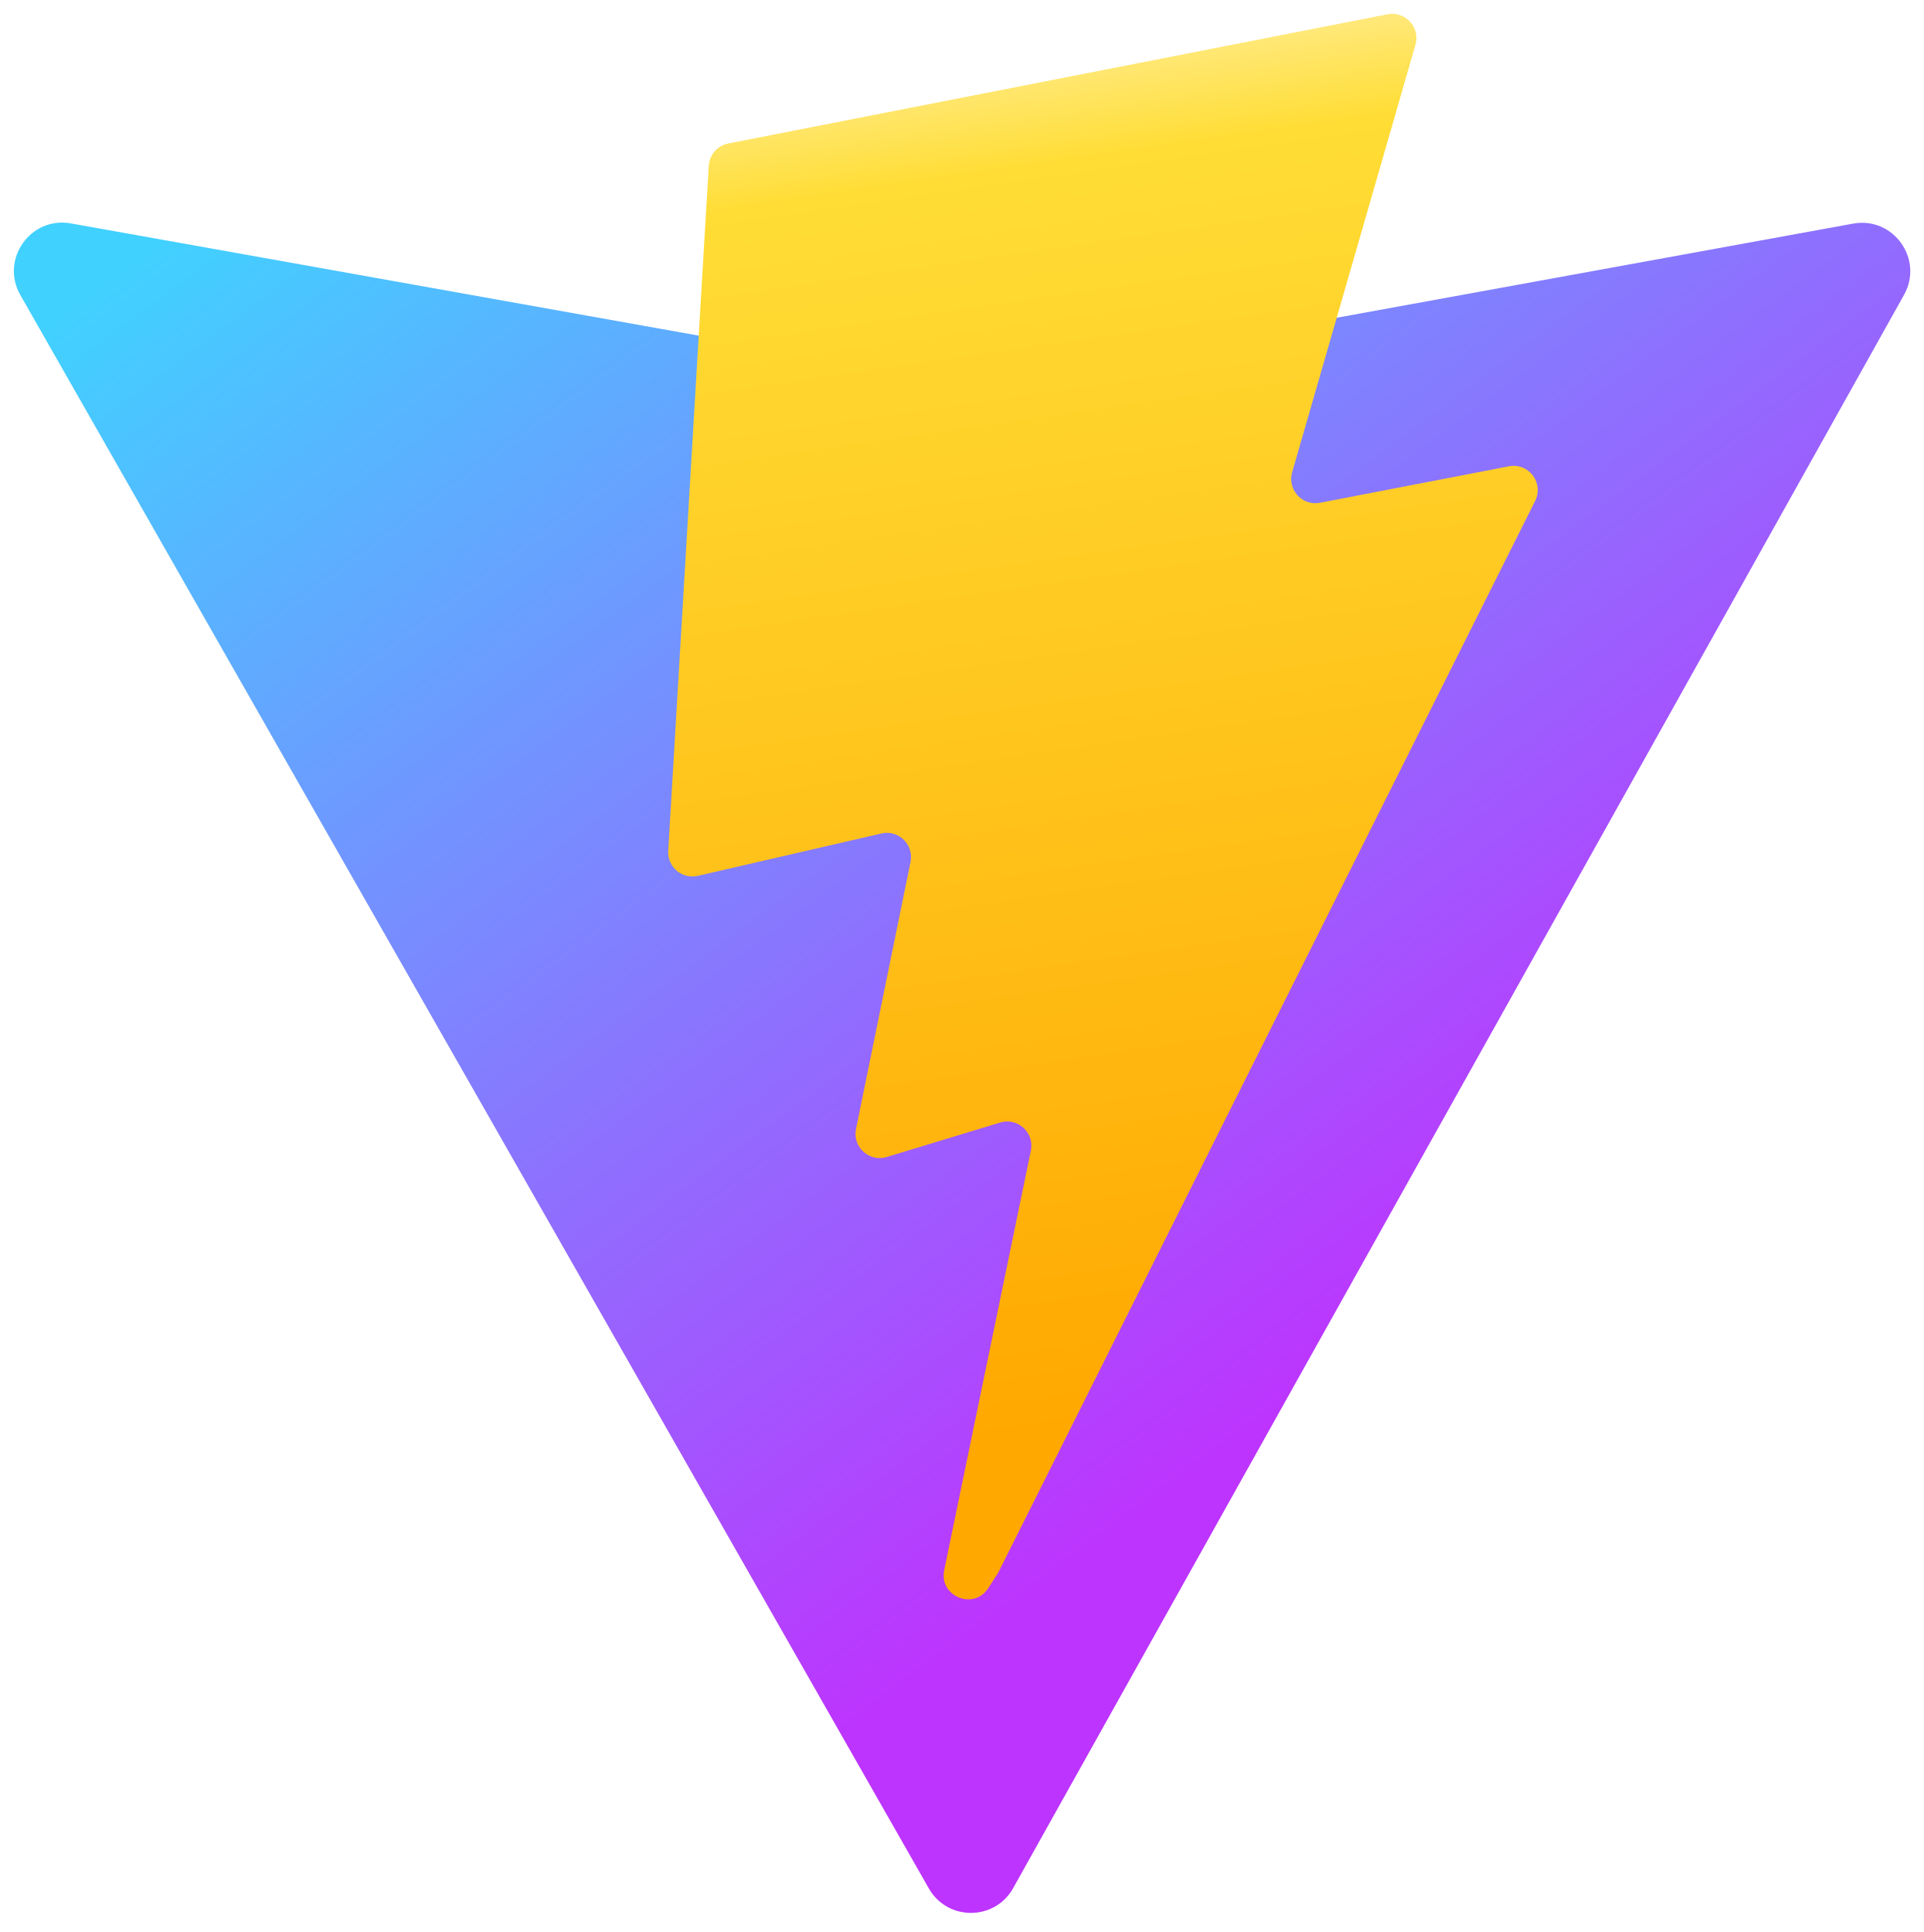
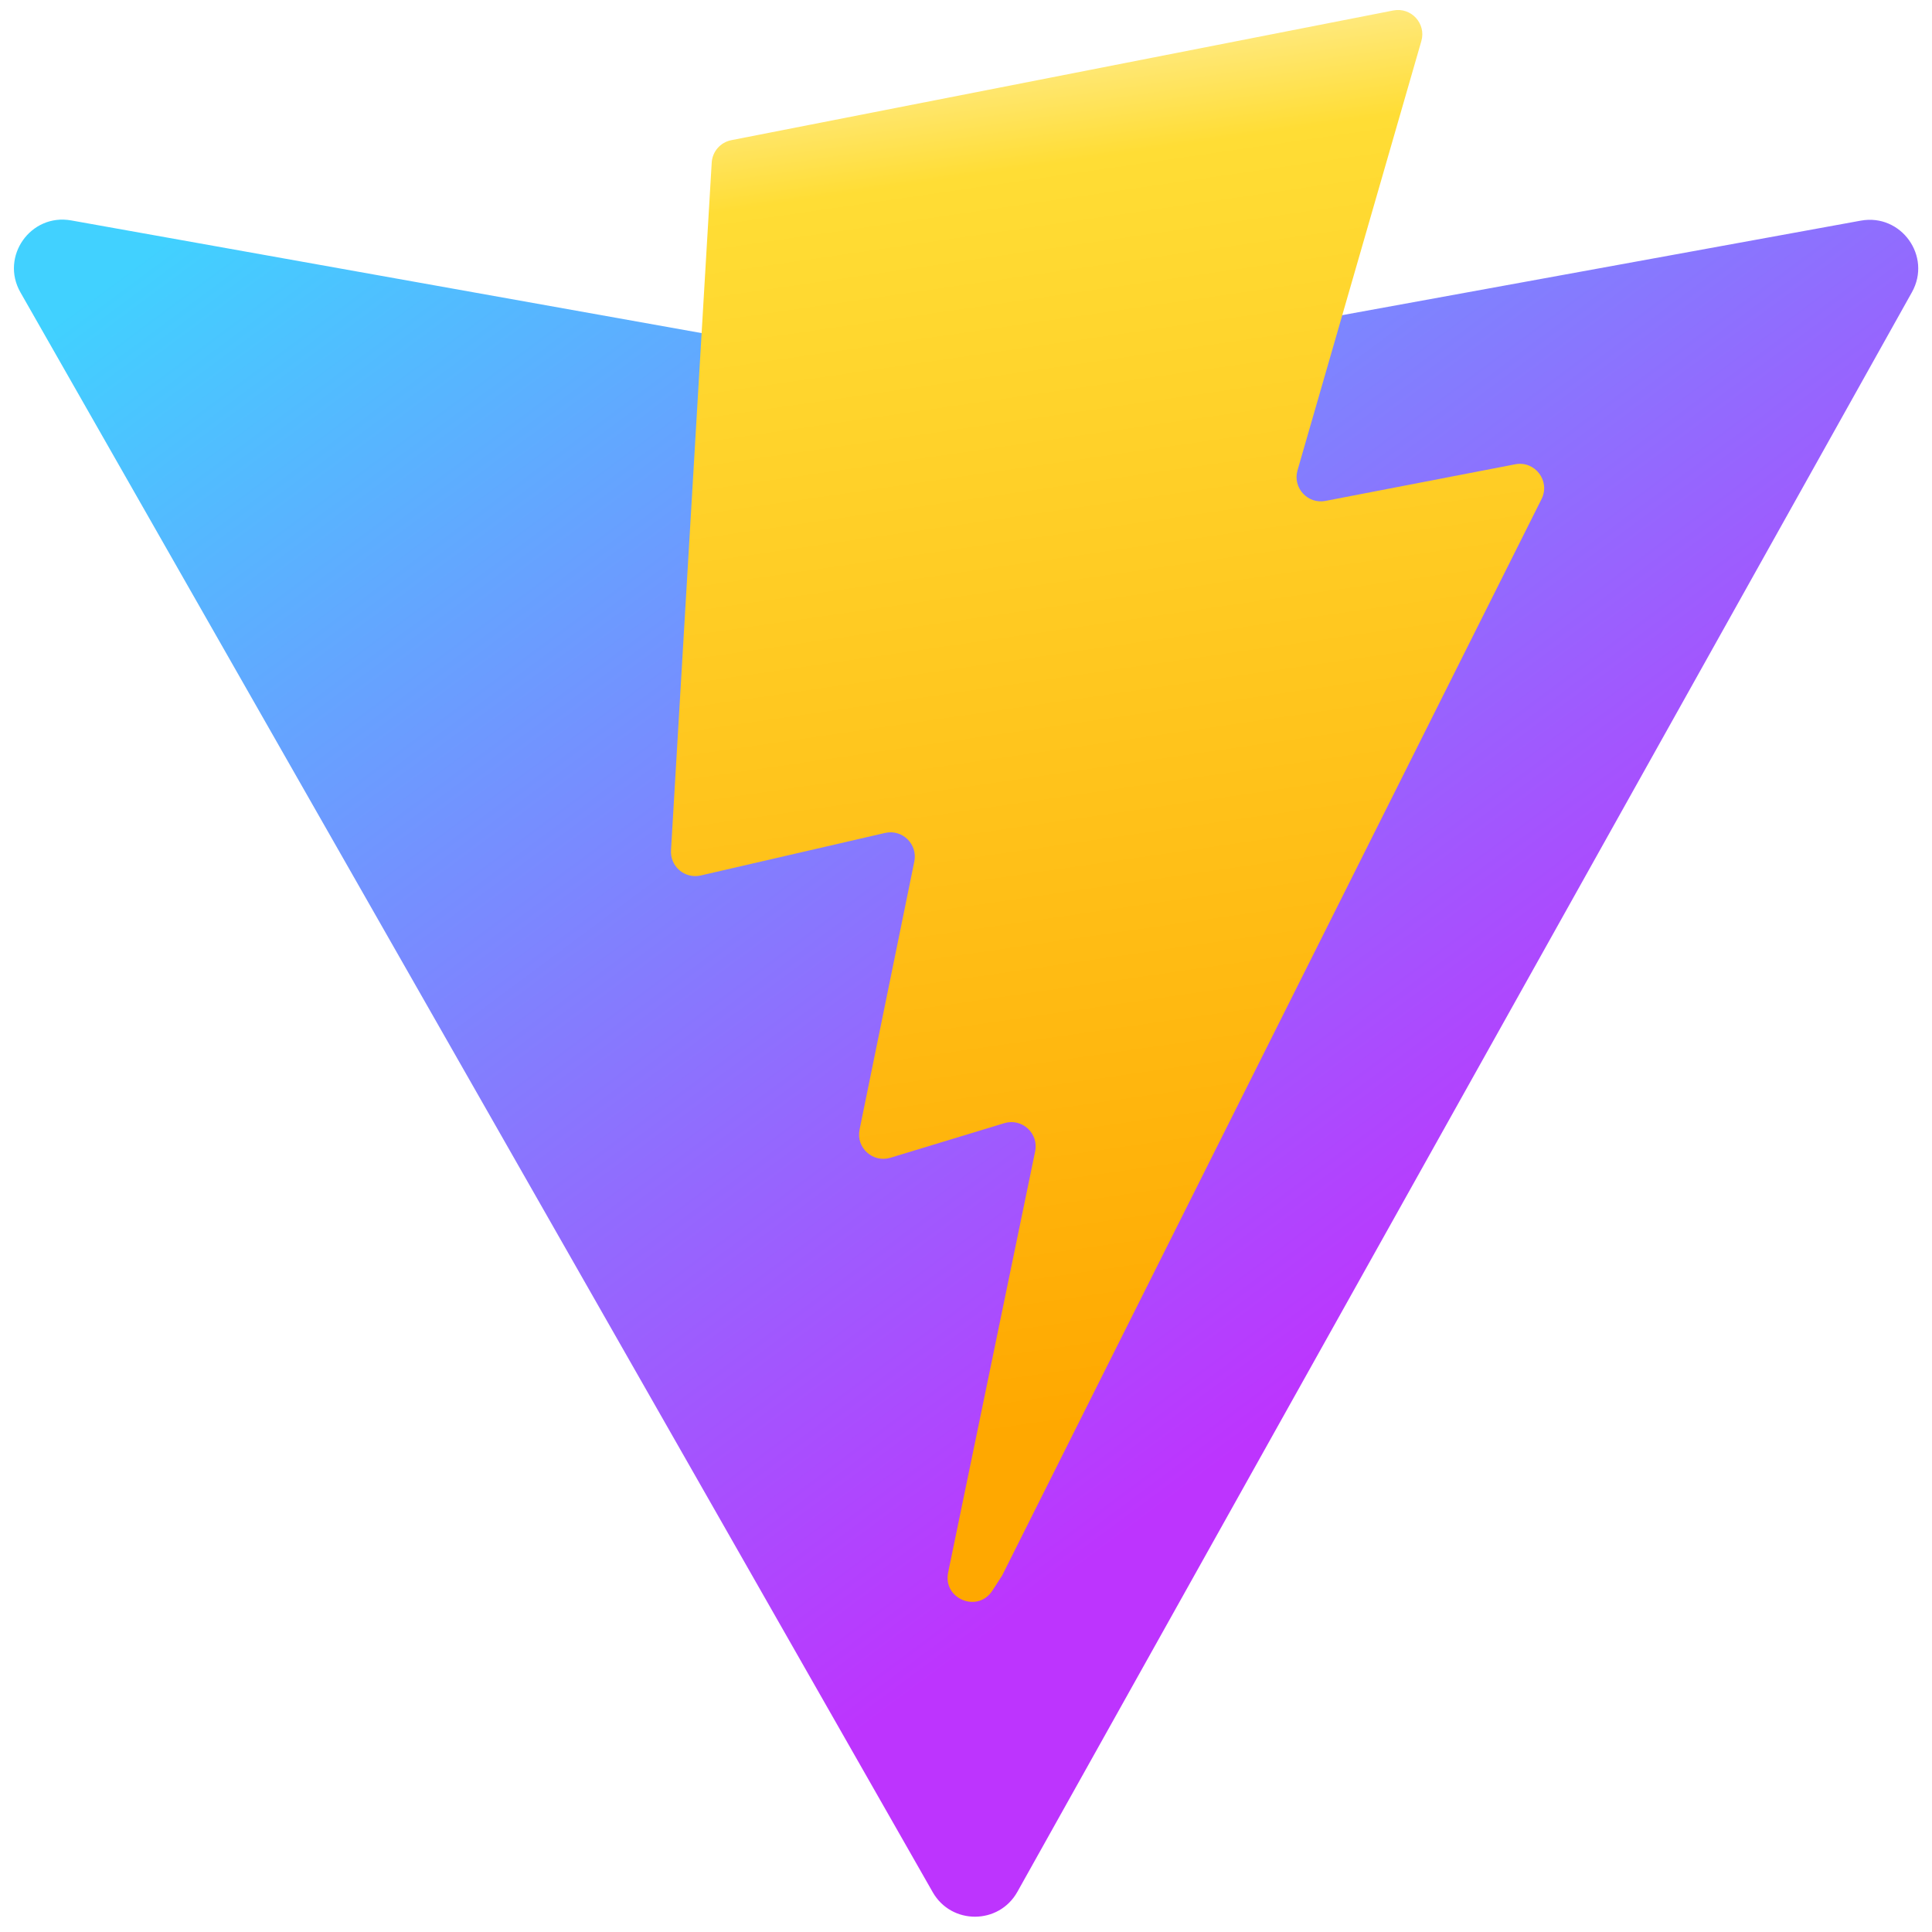
- <svg xmlns="http://www.w3.org/2000/svg" height="2500" preserveAspectRatio="xMidYMid" width="2490" viewBox="-1.871 -0.407 259.721 257.849">
+ <svg xmlns="http://www.w3.org/2000/svg" height="2500" preserveAspectRatio="xMidYMid" width="2500" viewBox="-1.871 -0.407 259.721 257.849">
  <linearGradient id="a" x1="-.828%" x2="57.636%" y1="7.652%" y2="78.411%">
    <stop offset="0" stop-color="#41d1ff" />
    <stop offset="1" stop-color="#bd34fe" />
  </linearGradient>
  <linearGradient id="b" x1="43.376%" x2="50.316%" y1="2.242%" y2="89.03%">
    <stop offset="0" stop-color="#ffea83" />
    <stop offset=".083" stop-color="#ffdd35" />
    <stop offset="1" stop-color="#ffa800" />
  </linearGradient>
  <path d="M255.153 37.938L134.897 252.976c-2.483 4.44-8.862 4.466-11.382.048L.875 37.958c-2.746-4.814 1.371-10.646 6.827-9.67l120.385 21.517a6.537 6.537 0 0 0 2.322-.004l117.867-21.483c5.438-.991 9.574 4.796 6.877 9.62z" fill="url(#a)" />
  <path d="M185.432.063L96.44 17.501a3.268 3.268 0 0 0-2.634 3.014l-5.474 92.456a3.268 3.268 0 0 0 3.997 3.378l24.777-5.718c2.318-.535 4.413 1.507 3.936 3.838l-7.361 36.047c-.495 2.426 1.782 4.5 4.151 3.78l15.304-4.649c2.372-.72 4.652 1.36 4.15 3.788l-11.698 56.621c-.732 3.542 3.979 5.473 5.943 2.437l1.313-2.028 72.516-144.72c1.215-2.423-.88-5.186-3.54-4.672l-25.505 4.922c-2.396.462-4.435-1.77-3.759-4.114l16.646-57.705c.677-2.35-1.37-4.583-3.769-4.113z" fill="url(#b)" />
</svg>
